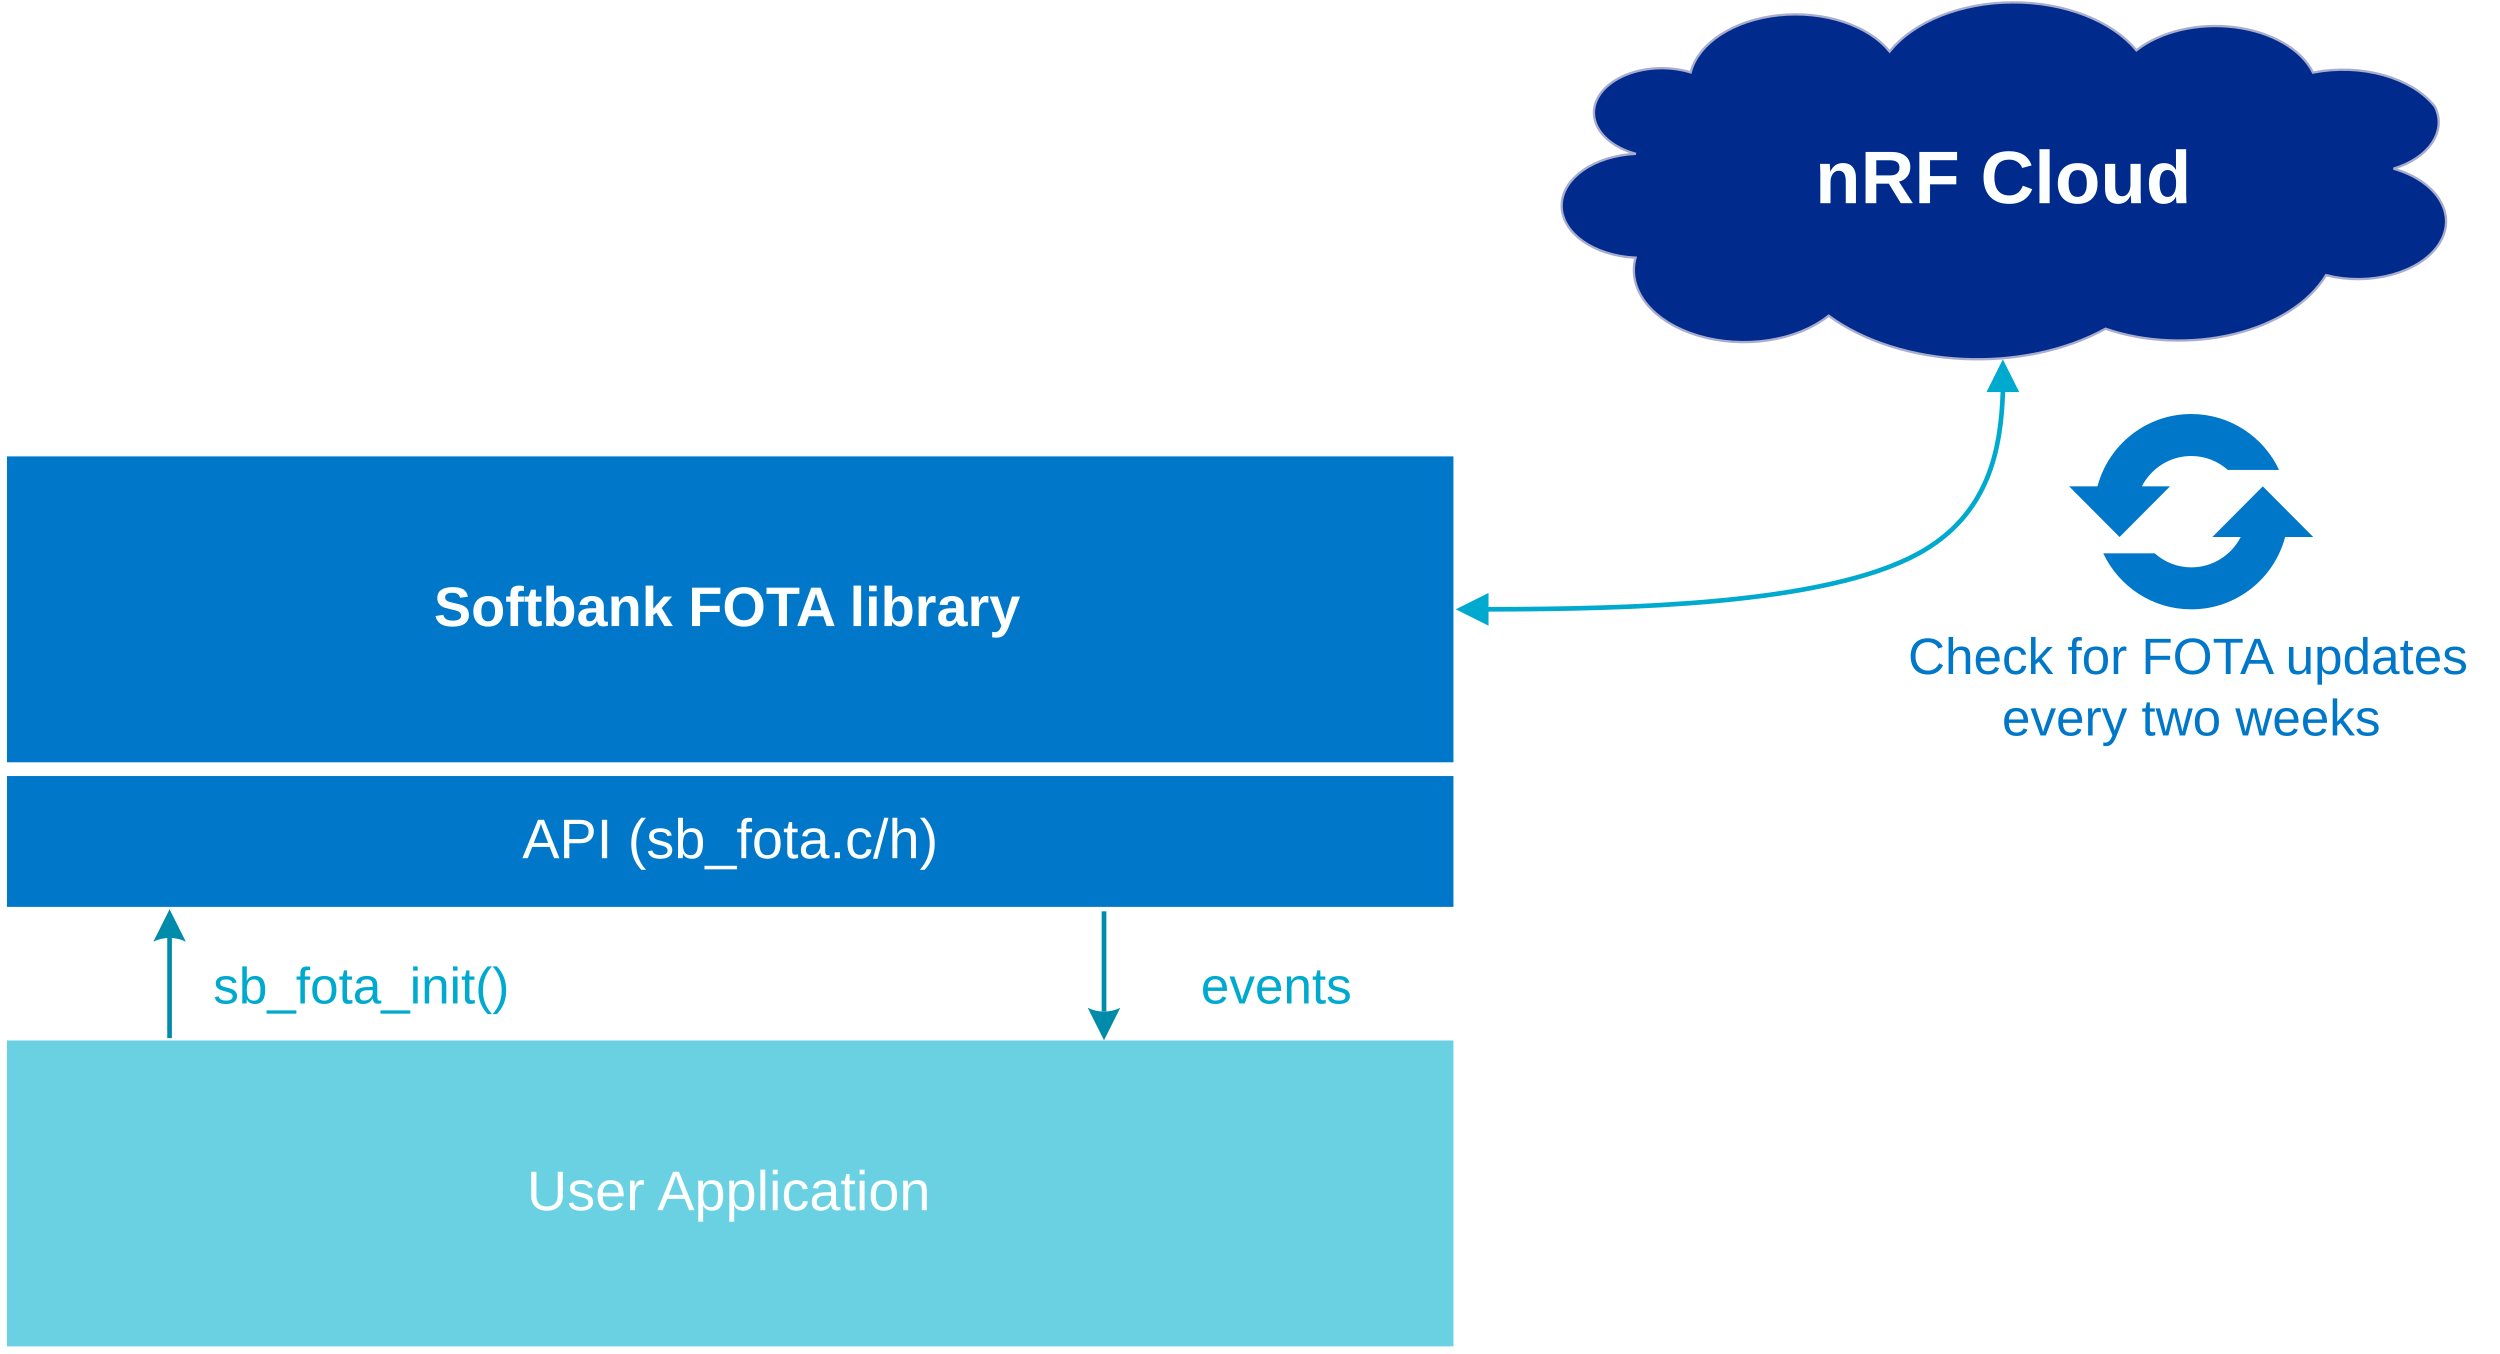
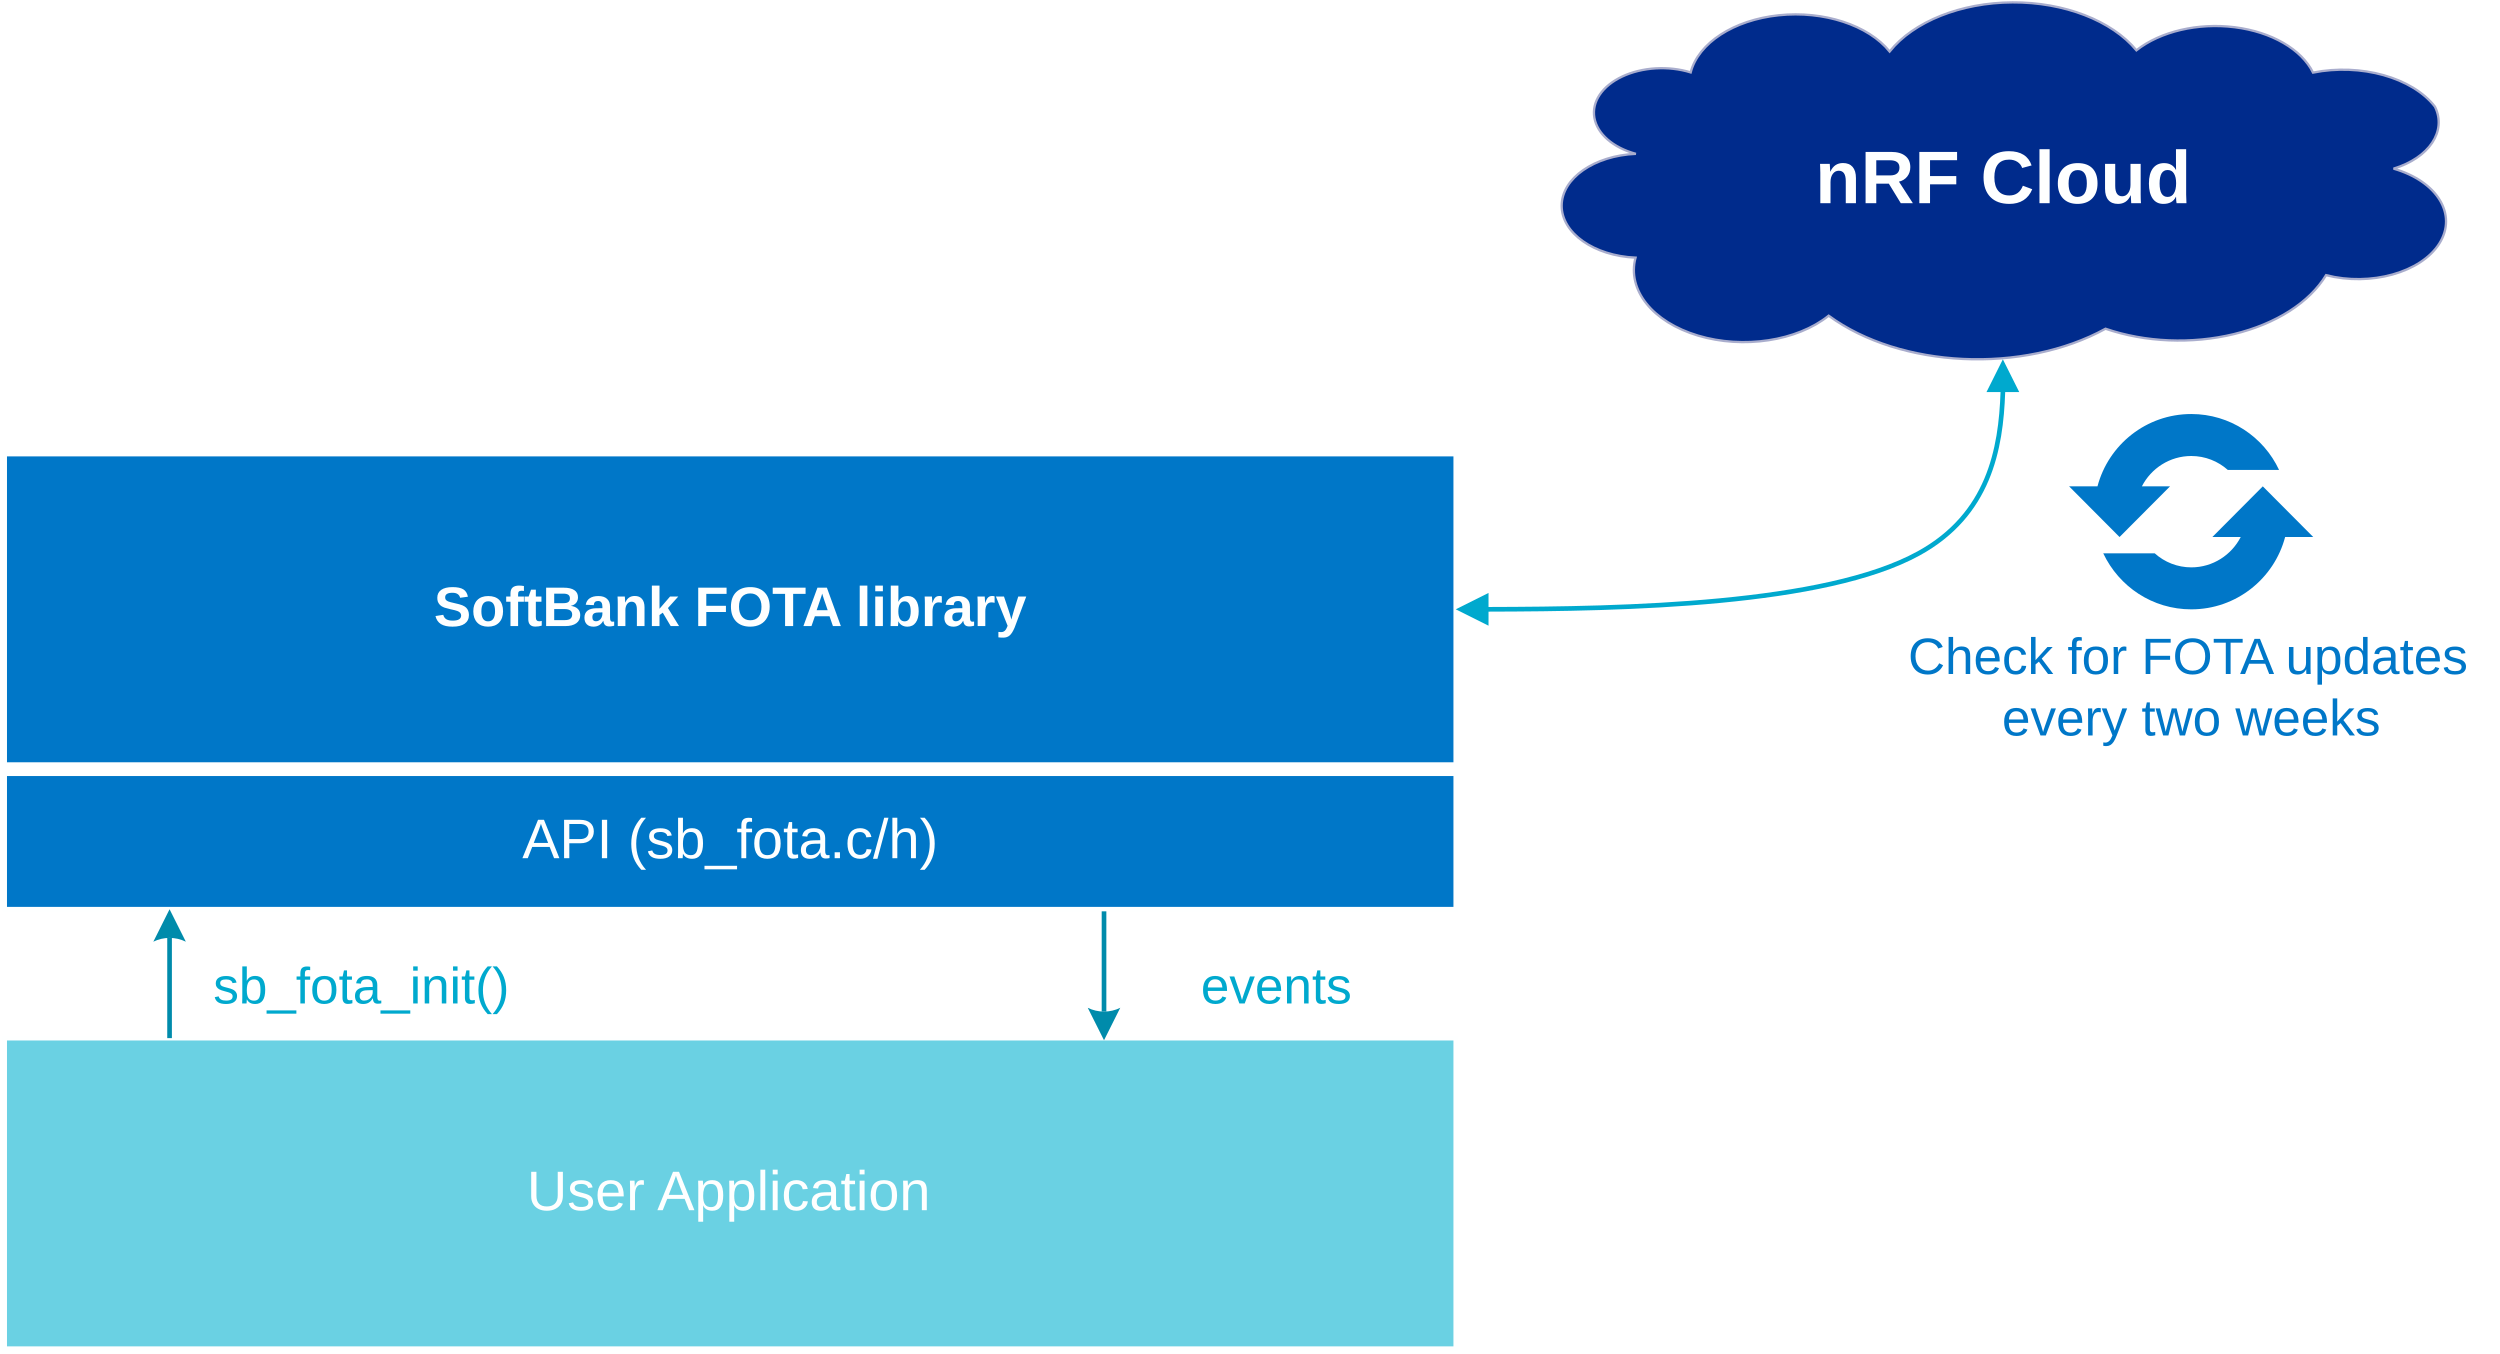
<svg xmlns="http://www.w3.org/2000/svg" xmlns:xlink="http://www.w3.org/1999/xlink" width="7.461in" height="4.039in" viewBox="0 0 537.192 290.797" xml:space="preserve" color-interpolation-filters="sRGB" class="st16">
  <style type="text/css">
	
		.st1 {fill:#6ad1e3;stroke:#feffff;stroke-width:1}
		.st2 {fill:#feffff;font-family:Arial;font-size:1em}
		.st3 {fill:#0077c8;stroke:#feffff;stroke-width:1}
		.st4 {fill:#feffff;font-family:Arial;font-size:1em;font-weight:bold}
		.st5 {fill:#002b8c;stroke:#a9adcd;stroke-width:0.5}
		.st6 {fill:#feffff;font-family:Arial;font-size:1.333em;font-weight:bold}
		.st7 {fill:#0077c8;stroke:none;stroke-width:6.375}
		.st8 {fill:#0077c8;font-family:Arial;font-size:0.917em}
		.st9 {font-size:1em}
		.st10 {marker-end:url(#mrkr4-29);marker-start:url(#mrkr4-27);stroke:#00a9ce;stroke-linecap:butt;stroke-width:1}
		.st11 {fill:#00a9ce;fill-opacity:1;stroke:#00a9ce;stroke-opacity:1;stroke-width:0.284}
		.st12 {marker-end:url(#mrkr5-35);stroke:#008bab;stroke-linecap:butt;stroke-width:1}
		.st13 {fill:#008bab;fill-opacity:1;stroke:#008bab;stroke-opacity:1;stroke-width:0.284}
		.st14 {fill:none;stroke:none;stroke-width:1}
		.st15 {fill:#00a9ce;font-family:Arial;font-size:0.917em}
		.st16 {fill:none;fill-rule:evenodd;font-size:12px;overflow:visible;stroke-linecap:square;stroke-miterlimit:3}
	
	</style>
  <defs id="Markers">
    <g id="lend4">
      <path d="M 2 1 L 0 0 L 2 -1 L 2 1 " style="stroke:none" />
    </g>
    <marker id="mrkr4-27" class="st11" refX="6.68" orient="auto" markerUnits="strokeWidth" overflow="visible">
      <use xlink:href="#lend4" transform="scale(3.52) " />
    </marker>
    <marker id="mrkr4-29" class="st11" refX="-6.68" orient="auto" markerUnits="strokeWidth" overflow="visible">
      <use xlink:href="#lend4" transform="scale(-3.52,-3.52) " />
    </marker>
    <g id="lend5">
      <path d="M 2 1 L 0 0 L 1.981 -0.993 C 1.672 -0.365 1.673 0.373 1.985 1 " style="stroke:none" />
    </g>
    <marker id="mrkr5-35" class="st13" refX="-6.16" orient="auto" markerUnits="strokeWidth" overflow="visible">
      <use xlink:href="#lend5" transform="scale(-3.52,-3.52) " />
    </marker>
  </defs>
  <g>
    <g id="shape111-1" transform="translate(1,-1)">
      <rect x="0" y="224.069" width="311.811" height="66.729" class="st1" />
      <text x="112.22" y="261.03" class="st2">User Application</text>
    </g>
    <g id="shape114-4" transform="translate(1,-126.507)">
      <rect x="0" y="224.069" width="311.811" height="66.729" class="st3" />
-       <text x="92.23" y="261.03" class="st4">Softbank FOTA library</text>
+       <text x="92.23" y="261.03" class="st4">SoftBank FOTA library</text>
    </g>
    <g id="shape116-7" transform="translate(1,-95.4331)">
      <rect x="0" y="261.679" width="311.811" height="29.118" class="st3" />
      <text x="111.22" y="279.84" class="st2">API (sb_fota.c/h)</text>
    </g>
    <g id="shape1002-10" transform="translate(335.488,-213.598)">
      <path d="M70.55 224.66 A30.061 19.713 0 0 1 123.58 224.4 A22.064 14.469 0 0 1 161.53 229.19 A22.19 14.551 0 0        1 187.73 236.52 A16.739 10.977 0 0 1 178.83 249.83 A18.904 12.396 0 0 1 164.33 272.72 A34.041 22.322        0 0 1 116.94 284.23 A42.872 28.114 0 0 1 57.45 281.43 A23.593 15.471 0 0 1 15.95 268.96 A17.049 11.18        0 0 1 16.03 246.65 A14.587 9.566 0 1 1 27.8 229.15 A22.868 14.996 0 0 1 70.55 224.66 Z" class="st5" />
      <text x="54.53" y="257.25" class="st6">nRF Cloud</text>
    </g>
    <g id="group1003-13" transform="translate(444.6,-159.871)">
      <g id="shape1004-14" transform="translate(0,-15.5404)">
        <path d="M10.84 290.8 L0 279.91 L6.1 279.91 C8.47 270.95 16.6 264.37 26.26 264.37 C34.56 264.37 41.79 269.25 45.12         276.39 L34.11 276.39 C32.02 274.52 29.25 273.39 26.26 273.39 C21.63 273.39 17.62 276.05 15.64 279.91         L21.69 279.91 L10.84 290.8 Z" class="st7" />
      </g>
      <g id="shape1005-16" transform="translate(7.34142,0)">
        <path d="M45.12 275.26 L39.08 275.26 C36.71 284.22 28.58 290.8 18.92 290.8 C10.56 290.8 3.39 285.92 0 278.77 L11.07         278.77 C13.16 280.65 15.93 281.78 18.92 281.78 C23.55 281.78 27.56 279.11 29.54 275.26 L23.44 275.26         L34.28 264.37 L45.12 275.26 Z" class="st7" />
      </g>
      <g id="shape1003-18">
        <text x="-34.6" y="304.7" class="st8">Check for FOTA updates<tspan x="-14.42" dy="1.2em" class="st9">every two weeks</tspan>
        </text>
      </g>
    </g>
    <g id="shape1006-21" transform="translate(430.449,-213.598)">
      <path d="M-0.08 297.48 L-0.08 297.84 C-0.5 310.08 -3.02 324.17 -18.17 332.5 C-38.37 343.61 -81.03 344.45 -110.6 344.52        L-110.96 344.52" class="st10" />
    </g>
    <g id="shape1007-30" transform="translate(-254.364,223.069) rotate(-90)">
      <path d="M0 290.8 L21.54 290.8" class="st12" />
    </g>
    <g id="shape1008-36" transform="translate(528.028,195.821) rotate(90)">
      <path d="M0 290.8 L21.54 290.8" class="st12" />
    </g>
    <g id="shape1009-41" transform="translate(33.6899,-71.3864)">
      <rect x="0" y="276.624" width="87.874" height="14.173" class="st14" />
      <text x="12.14" y="287.01" class="st15">sb_fota_init()</text>
    </g>
    <g id="shape1010-44" transform="translate(241.346,-71.3864)">
      <rect x="0" y="276.624" width="65.796" height="14.173" class="st14" />
      <text x="16.69" y="287.01" class="st15">events</text>
    </g>
  </g>
</svg>
